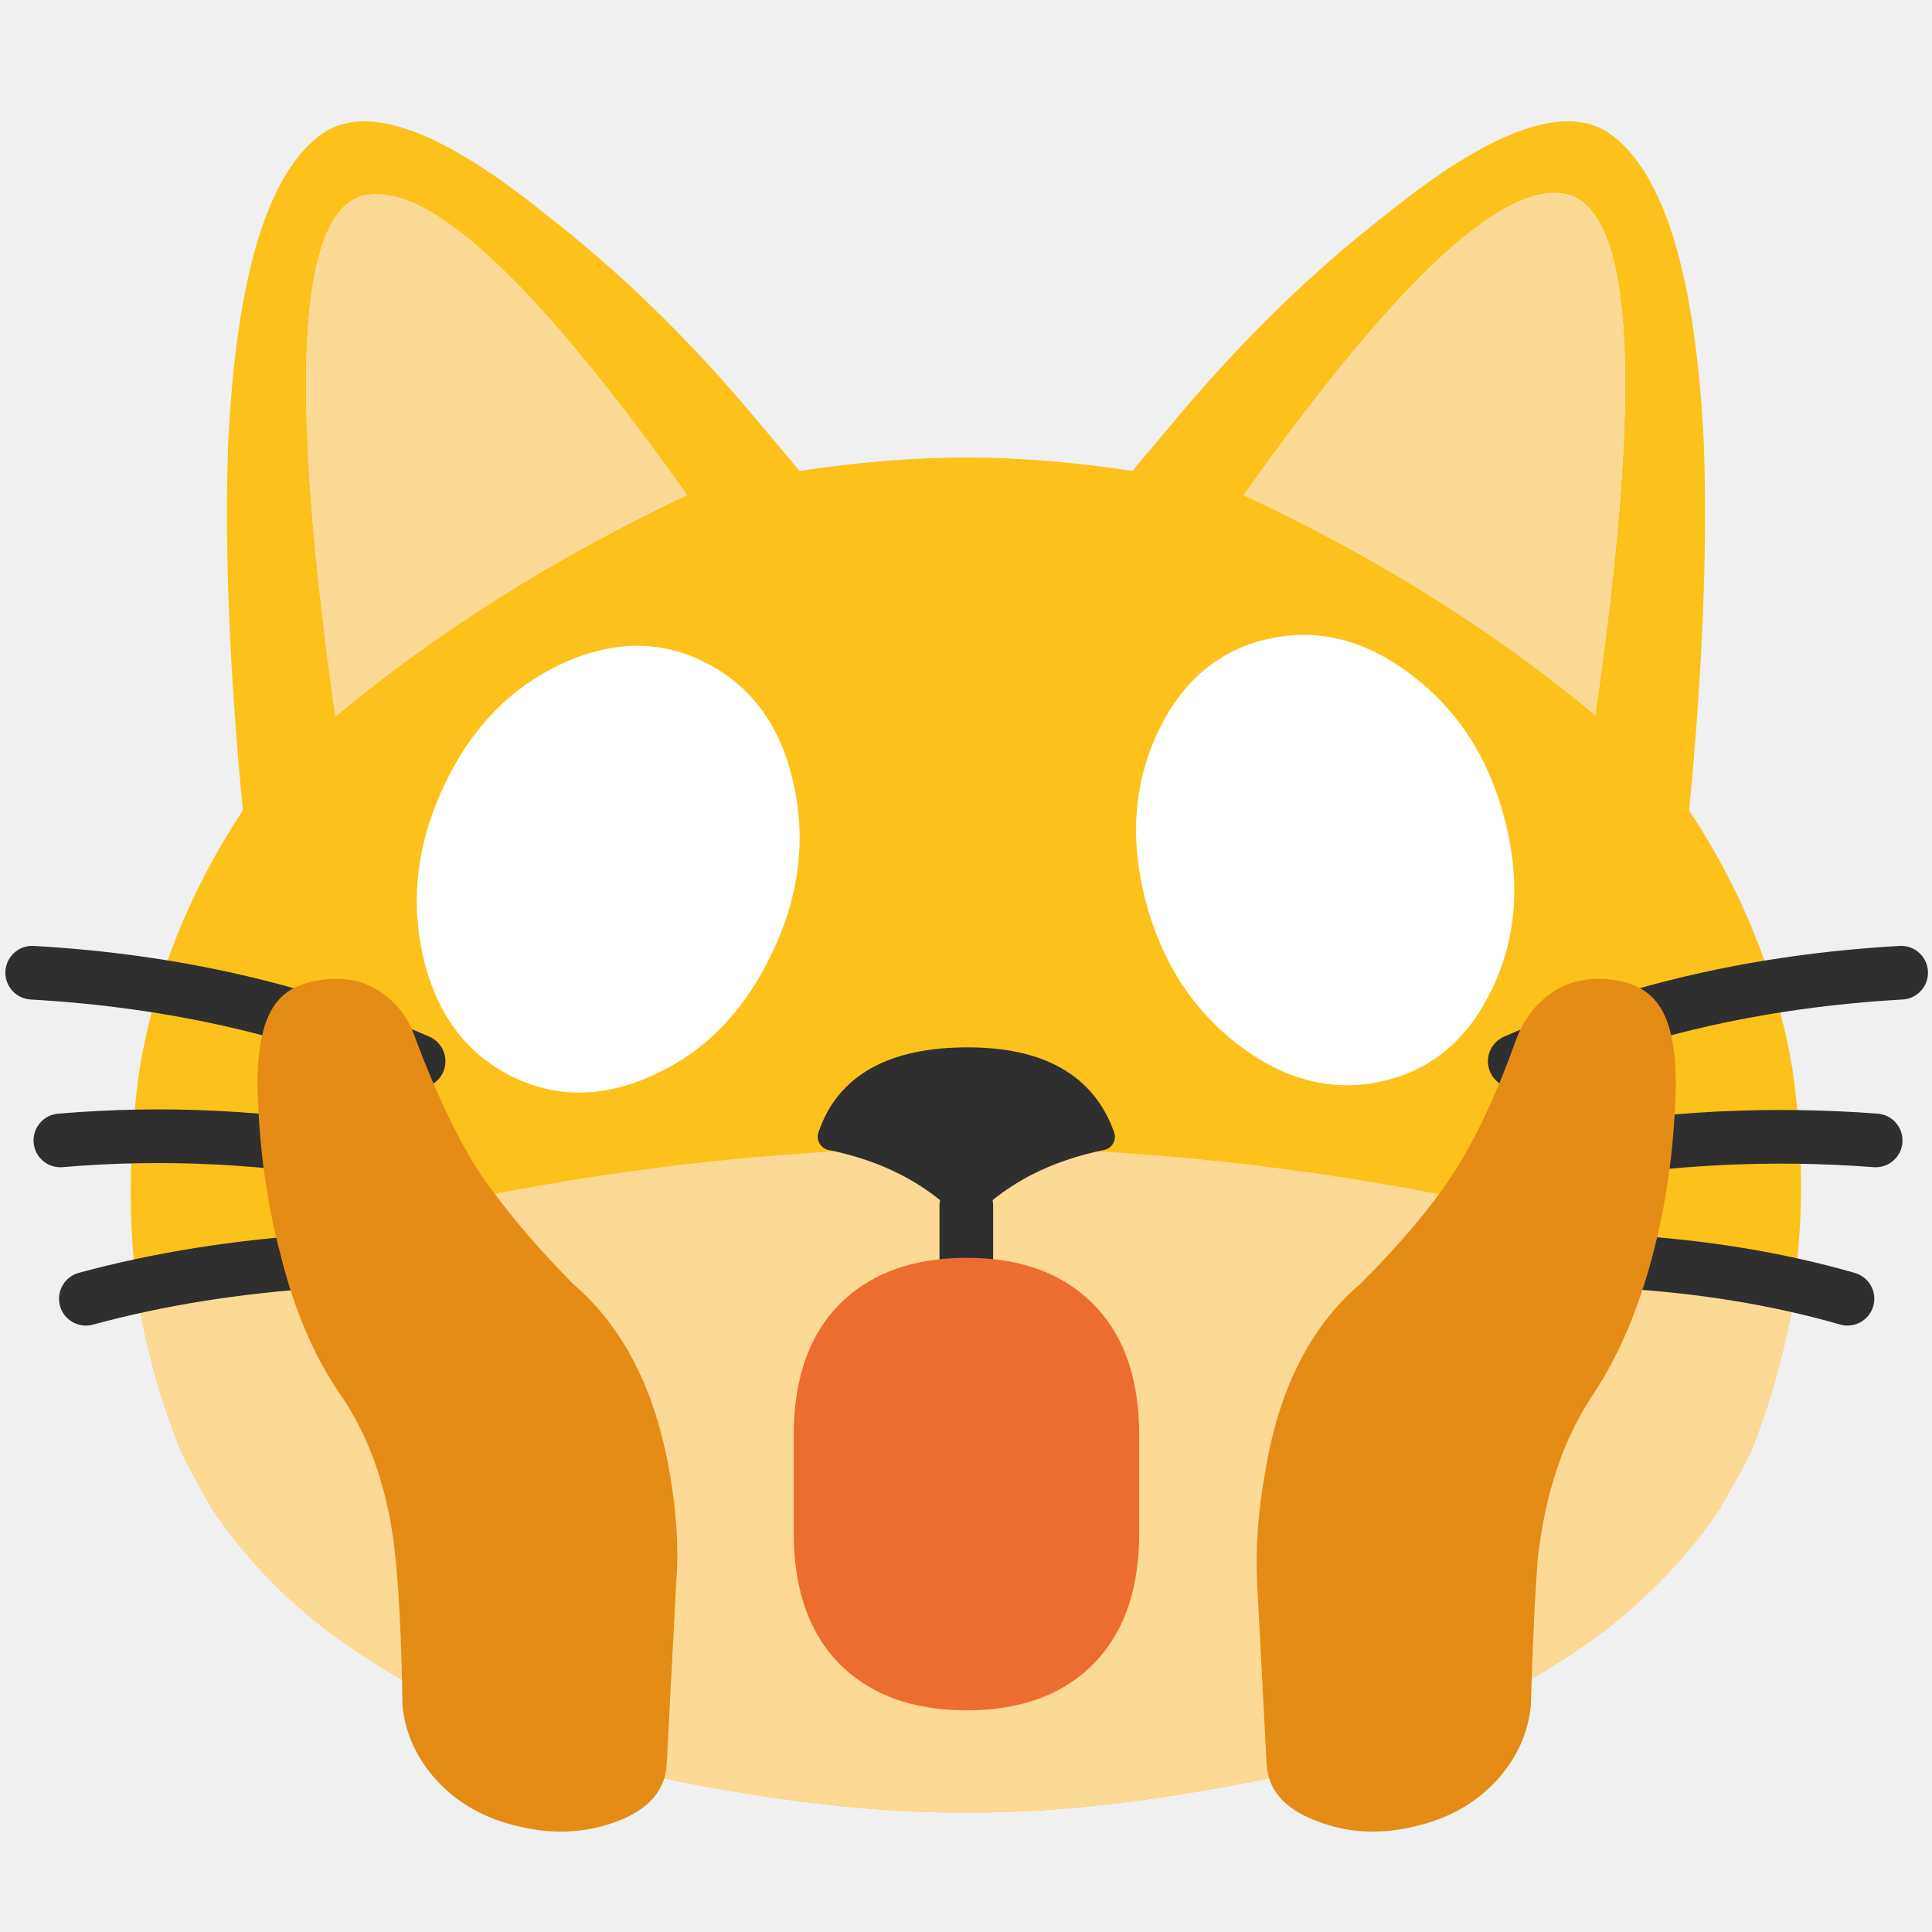
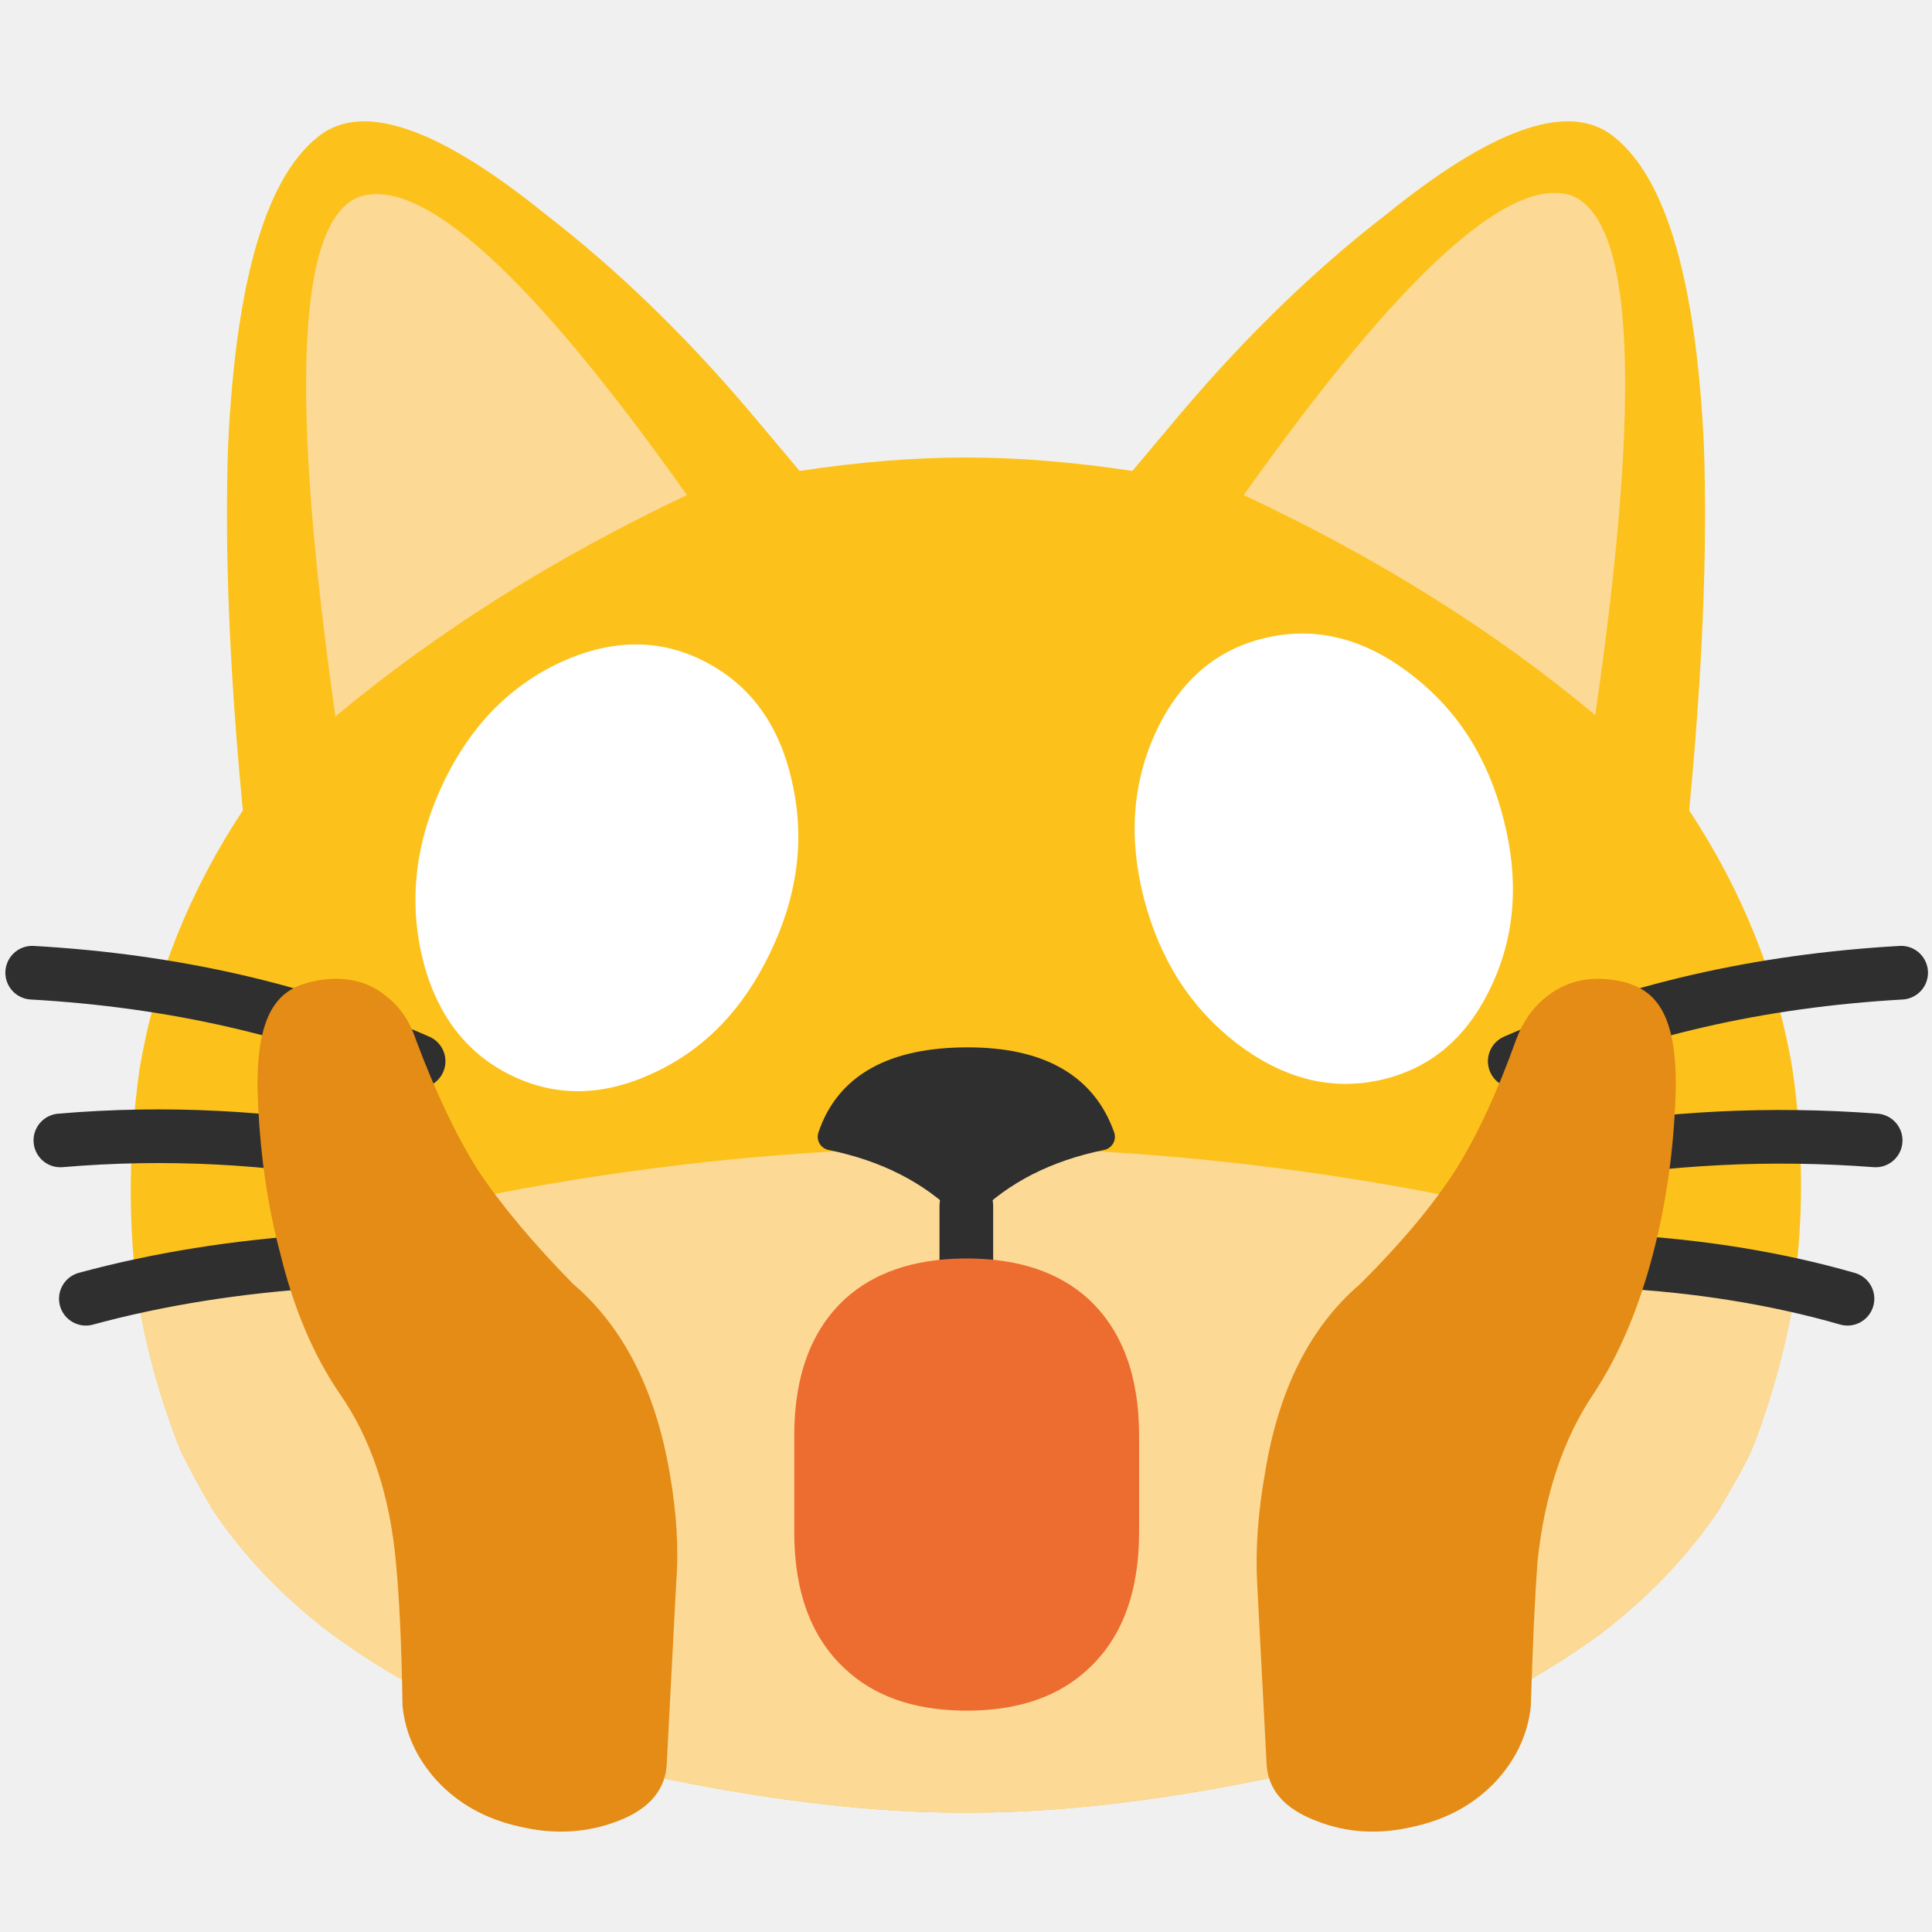
<svg xmlns="http://www.w3.org/2000/svg" xmlns:xlink="http://www.w3.org/1999/xlink" version="1.1" preserveAspectRatio="none" x="0px" y="0px" width="72px" height="72px" viewBox="0 0 72 72">
  <defs>
    <g id="Layer0_0_FILL">
-       <path fill="#FCC21B" stroke="none" d=" M 44.05 15.35 L 42.2 17.55 Q 38.9 17.05 36 17.05 33.1 17.05 29.8 17.55 L 27.95 15.35 Q 24.3 11.05 20.35 8 14.55 3.3 12.05 4.95 8.95 7.1 8.5 16.6 8.3 22.4 9.05 30.2 6.05 34.75 5.2 39.85 4.6 44.1 5.1 48.05 5.2 48.5 5.25 49 5.7 51.35 6.55 53.6 6.65 53.85 6.75 54.1 7.25 55.1 7.8 56.05 7.85 56.05 7.85 56.1 L 7.85 56.15 Q 9.6 58.8 12.3 60.85 17.45 64.65 24.85 66.3 31 67.55 35.8 67.55 35.9 67.55 36 67.55 36.1 67.55 36.2 67.55 41 67.55 47.15 66.3 54.55 64.65 59.7 60.85 62.376 58.797 64.1 56.1 L 64.15 56.1 Q 64.159 56.074 64.15 56.05 64.764 55.111 65.25 54.1 65.349 53.851 65.45 53.6 66.295 51.344 66.7 48.95 66.808 48.498 66.85 48 67.413 44.083 66.8 39.85 65.95 34.75 62.95 30.2 63.7 22.4 63.5 16.6 63.05 7.1 59.95 4.95 57.45 3.3 51.65 8 47.7 11.05 44.05 15.35 M 46.35 18.45 Q 55.131 6.079 58.6 7.3 62.045 8.757 59.45 26.65 53.811 21.938 46.35 18.45 M 12.5 26.7 Q 9.95 8.75 13.35 7.35 16.85 6.1 25.6 18.45 18.2 21.95 12.5 26.7 Z" />
-       <path fill="#FCD995" stroke="none" d=" M 13.35 7.35 Q 9.95 8.75 12.5 26.7 18.2 21.95 25.6 18.45 16.85 6.1 13.35 7.35 M 58.6 7.3 Q 55.131 6.079 46.35 18.45 53.811 21.938 59.45 26.65 62.045 8.757 58.6 7.3 Z" />
+       <path fill="#FCC21B" stroke="none" d=" M 66.85 48 Q 67.413 44.083 66.8 39.85 65.95 34.75 62.95 30.2 63.7 22.4 63.5 16.6 63.05 7.1 59.95 4.95 57.45 3.3 51.65 8 47.7 11.05 44.05 15.35 L 42.2 17.55 Q 38.9 17.05 36 17.05 33.1 17.05 29.8 17.55 L 27.95 15.35 Q 24.3 11.05 20.35 8 14.55 3.3 12.05 4.95 8.95 7.1 8.5 16.6 8.3 22.4 9.05 30.2 6.05 34.75 5.2 39.85 4.6 44.1 5.1 48.05 5.2 48.5 5.25 49 5.7 51.35 6.55 53.6 6.65 53.85 6.75 54.1 7.25 55.1 7.8 56.05 7.85 56.05 7.85 56.1 L 7.85 56.15 Q 9.6 58.8 12.3 60.85 17.45 64.65 24.85 66.3 31 67.55 35.8 67.55 35.9 67.55 36 67.55 36.1 67.55 36.2 67.55 41 67.55 47.15 66.3 54.55 64.65 59.7 60.85 62.376 58.797 64.1 56.1 L 64.15 56.1 Q 64.159 56.074 64.15 56.05 64.764 55.111 65.25 54.1 65.349 53.851 65.45 53.6 66.295 51.344 66.7 48.95 66.808 48.498 66.85 48 Z" />
    </g>
    <g id="Layer0_0_MEMBER_0_FILL">
      <path fill="#FCD995" stroke="none" d=" M -24.95 46.55 Q -22.25 44.5 -20.5 41.85 L -20.5 41.8 Q -20.5 41.75 -20.45 41.75 -19.9 40.8 -19.4 39.8 -19.3 39.55 -19.2 39.3 -18.35 37.05 -17.9 34.7 -17.85 34.2 -17.75 33.75 -33 28.55 -48.65 28.45 -64.3 28.55 -79.55 33.75 -79.45 34.2 -79.4 34.7 -78.95 37.05 -78.1 39.3 -78 39.55 -77.9 39.8 -77.4 40.8 -76.85 41.75 -76.8 41.75 -76.8 41.8 L -76.8 41.85 Q -75.05 44.5 -72.35 46.55 -67.2 50.35 -59.8 52 -53.65 53.25 -48.85 53.25 -48.75 53.25 -48.65 53.25 -48.55 53.25 -48.45 53.25 -43.65 53.25 -37.5 52 -30.1 50.35 -24.95 46.55 Z" />
+     </g>
+     <g id="Layer0_0_MEMBER_1_FILL">
+       <path fill="#FCD995" stroke="none" d=" M 13.35 7.35 Q 9.95 8.75 12.5 26.7 18.2 21.95 25.6 18.45 16.85 6.1 13.35 7.35 M 59.45 26.65 Q 62.045 8.757 58.6 7.3 55.131 6.079 46.35 18.45 53.811 21.938 59.45 26.65 Z" />
    </g>
    <g id="Layer0_2_FILL">
      <path fill="#E48C15" stroke="none" d=" M 21.35 47 Q 19.1 44.3 17.8 42 16.6 39.75 15.5 36.3 15.15 35.05 14.35 34.35 13.45 33.5 12.15 33.65 10.9 33.8 10.35 34.6 9.55 35.7 9.6 38.55 9.7 42.4 10.45 45.7 11.2 49.3 12.65 51.8 14.4 54.75 14.75 59.15 14.95 61.55 15 65.5 15.15 67.3 16.25 68.75 17.45 70.3 19.35 70.8 21.3 71.35 23.05 70.55 24.8 69.75 24.85 68 L 25.2 60.1 Q 25.35 57.9 24.95 55.25 24.15 49.85 21.4 47.05 L 21.35 47 M 61.7 34.6 Q 61.15 33.8 59.95 33.65 58.65 33.5 57.7 34.35 56.9 35.05 56.5 36.3 55.45 39.75 54.25 42 53 44.3 50.7 47 L 50.65 47.05 Q 47.9 49.85 47.15 55.25 46.75 57.9 46.85 60.1 L 47.2 68 Q 47.25 69.75 49.05 70.55 50.75 71.35 52.7 70.8 54.6 70.3 55.8 68.75 56.9 67.3 57.05 65.5 57.15 61.55 57.3 59.15 57.7 54.75 59.4 51.8 60.8 49.3 61.6 45.7 62.35 42.35 62.45 38.55 62.5 35.7 61.7 34.6 Z" />
    </g>
    <g id="Layer0_3_FILL">
      <path fill="#2F2F2F" stroke="none" d=" M 31.2 43.1 Q 34.15 43.7 36 45.55 37.85 43.7 40.8 43.1 39.85 40.4 36.05 40.4 32.1 40.4 31.2 43.1 Z" />
    </g>
-     <g id="Layer0_4_FILL">
-       <path fill="#ED6C30" stroke="none" d=" M 64.5 61.55 L 63.6 61.55 Q 56.614 61.684 52.4 65.85 47.55 70.7 47.55 79.95 47.55 82.516 47.55 85.15 47.55 87.484 47.55 90.05 47.55 99.3 52.4 104.15 56.614 108.316 63.6 108.45 L 64.5 108.45 Q 71.484 108.316 75.65 104.15 80.5 99.3 80.5 90.05 80.5 87.484 80.5 85.1 80.5 82.516 80.5 79.95 80.5 70.7 75.65 65.85 71.484 61.684 64.5 61.55 Z" />
-     </g>
-     <g id="Layer0_5_MEMBER_0_FILL">
+     <g id="Layer0_4_MEMBER_0_FILL">
      <path fill="#FFFFFF" stroke="none" d=" M 101.35 47.05 Q 102.15 40.2 98.15 34.85 94.2 29.5 87.8 28.8 81.45 28.1 76.35 32.45 71.3 36.8 70.55 43.6 69.8 50.45 73.75 55.8 77.75 61.15 84.1 61.85 90.5 62.55 95.55 58.2 100.6 53.9 101.35 47.05 Z" />
    </g>
-     <g id="Layer0_5_MEMBER_1_FILL">
+     <g id="Layer0_4_MEMBER_1_FILL">
      <path fill="#FFFFFF" stroke="none" d=" M 52.9 34.9 Q 49.5 29.55 43.95 28.85 38.5 28.15 34.1 32.5 29.75 36.85 29.1 43.65 28.45 50.5 31.85 55.85 35.3 61.2 40.75 61.9 46.3 62.6 50.65 58.25 55 53.95 55.65 47.1 56.35 40.25 52.9 34.9 Z" />
+     </g>
+     <g id="Layer0_5_FILL">
+       <path fill="#ED6C30" stroke="none" d=" M 35.85 46.9 Q 33.1 46.95 31.5 48.4 29.6 50.15 29.6 53.5 29.6 54.4 29.6 55.35 29.6 56.2 29.6 57.1 29.6 60.45 31.5 62.2 33.1 63.7 35.85 63.75 L 36.2 63.75 Q 38.95 63.7 40.55 62.2 42.45 60.45 42.45 57.1 42.45 56.2 42.45 55.35 42.45 54.4 42.45 53.5 42.45 50.15 40.55 48.4 38.95 46.95 36.2 46.9 L 35.85 46.9 Z" />
    </g>
    <path id="Layer0_1_1_STROKES" stroke="#2F2F2F" stroke-width="2" stroke-linejoin="round" stroke-linecap="round" fill="none" d=" M 58.15 43.1 Q 64 42.05 69.9 42.5 M 60.15 47 Q 64.85 47.25 68.85 48.4 M 56.45 39.55 Q 62.95 36.7 70.85 36.25 M 14 43.1 Q 8.1 42 2.25 42.5 M 11.95 47 Q 7.25 47.3 3.2 48.4 M 15.6 39.55 Q 9.1 36.7 1.2 36.25" />
    <path id="Layer0_3_1_STROKES" stroke="#2F2F2F" stroke-width="1" stroke-linejoin="round" stroke-linecap="round" fill="none" d=" M 30.993 42.382 Q 34.089 43.012 36.031 44.953 37.972 43.012 41.068 42.382 40.071 39.549 36.083 39.549 31.938 39.549 30.993 42.382 Z" />
    <path id="Layer0_3_2_STROKES" stroke="#2F2F2F" stroke-width="2" stroke-linejoin="round" stroke-linecap="round" fill="none" d=" M 36.031 44.953 L 36.031 48.417" />
  </defs>
  <g id="Layer_1">
    <g transform="matrix( 1, 0, 0, 1, 0,0) ">
      <use xlink:href="#Layer0_0_FILL" />
    </g>
    <g transform="matrix( 1, 0, 0, 1, 84.65,14.3) ">
      <use xlink:href="#Layer0_0_MEMBER_0_FILL" />
    </g>
    <g transform="matrix( 1, 0, 0, 1, 0,0) ">
+       <use xlink:href="#Layer0_0_MEMBER_1_FILL" />
+     </g>
+     <g transform="matrix( 1, 0, 0, 1, 0,0) ">
      <use xlink:href="#Layer0_1_1_STROKES" />
    </g>
    <g transform="matrix( 1, 0, 0, 0.8498383, 0,7.9) ">
      <use xlink:href="#Layer0_2_FILL" />
    </g>
    <g transform="matrix( 1.049469, 0, 0, 1.049469, -1.75,-2.85) ">
      <use xlink:href="#Layer0_3_FILL" />
      <use xlink:href="#Layer0_3_1_STROKES" transform="matrix( 0.9528503, 0, 0, 0.9528503, 1.65,2.7) " />
      <use xlink:href="#Layer0_3_2_STROKES" transform="matrix( 0.9528503, 0, 0, 0.9528503, 1.65,2.7) " />
    </g>
-     <g transform="matrix( 0.3907471, 0, 0, 0.3594971, 11,24.75) ">
-       <use xlink:href="#Layer0_4_FILL" />
+     <g transform="matrix( 0.4151917, -0.151062, 0.1753082, 0.481781, 5.7,23.15) ">
+       <use xlink:href="#Layer0_4_MEMBER_0_FILL" />
    </g>
-     <g transform="matrix( 0.4152069, -0.1510773, 0.1753235, 0.4818115, 5.75,23.2) ">
-       <use xlink:href="#Layer0_5_MEMBER_0_FILL" />
+     <g transform="matrix( 0.481781, 0.1753082, -0.1753082, 0.481781, 10.15,3.05) ">
+       <use xlink:href="#Layer0_4_MEMBER_1_FILL" />
    </g>
-     <g transform="matrix( 0.4818115, 0.1753235, -0.1753235, 0.4818115, 10.2,3.1) ">
-       <use xlink:href="#Layer0_5_MEMBER_1_FILL" />
+     <g transform="matrix( 1, 0, 0, 1, 0,0) ">
+       <use xlink:href="#Layer0_5_FILL" />
    </g>
  </g>
</svg>
